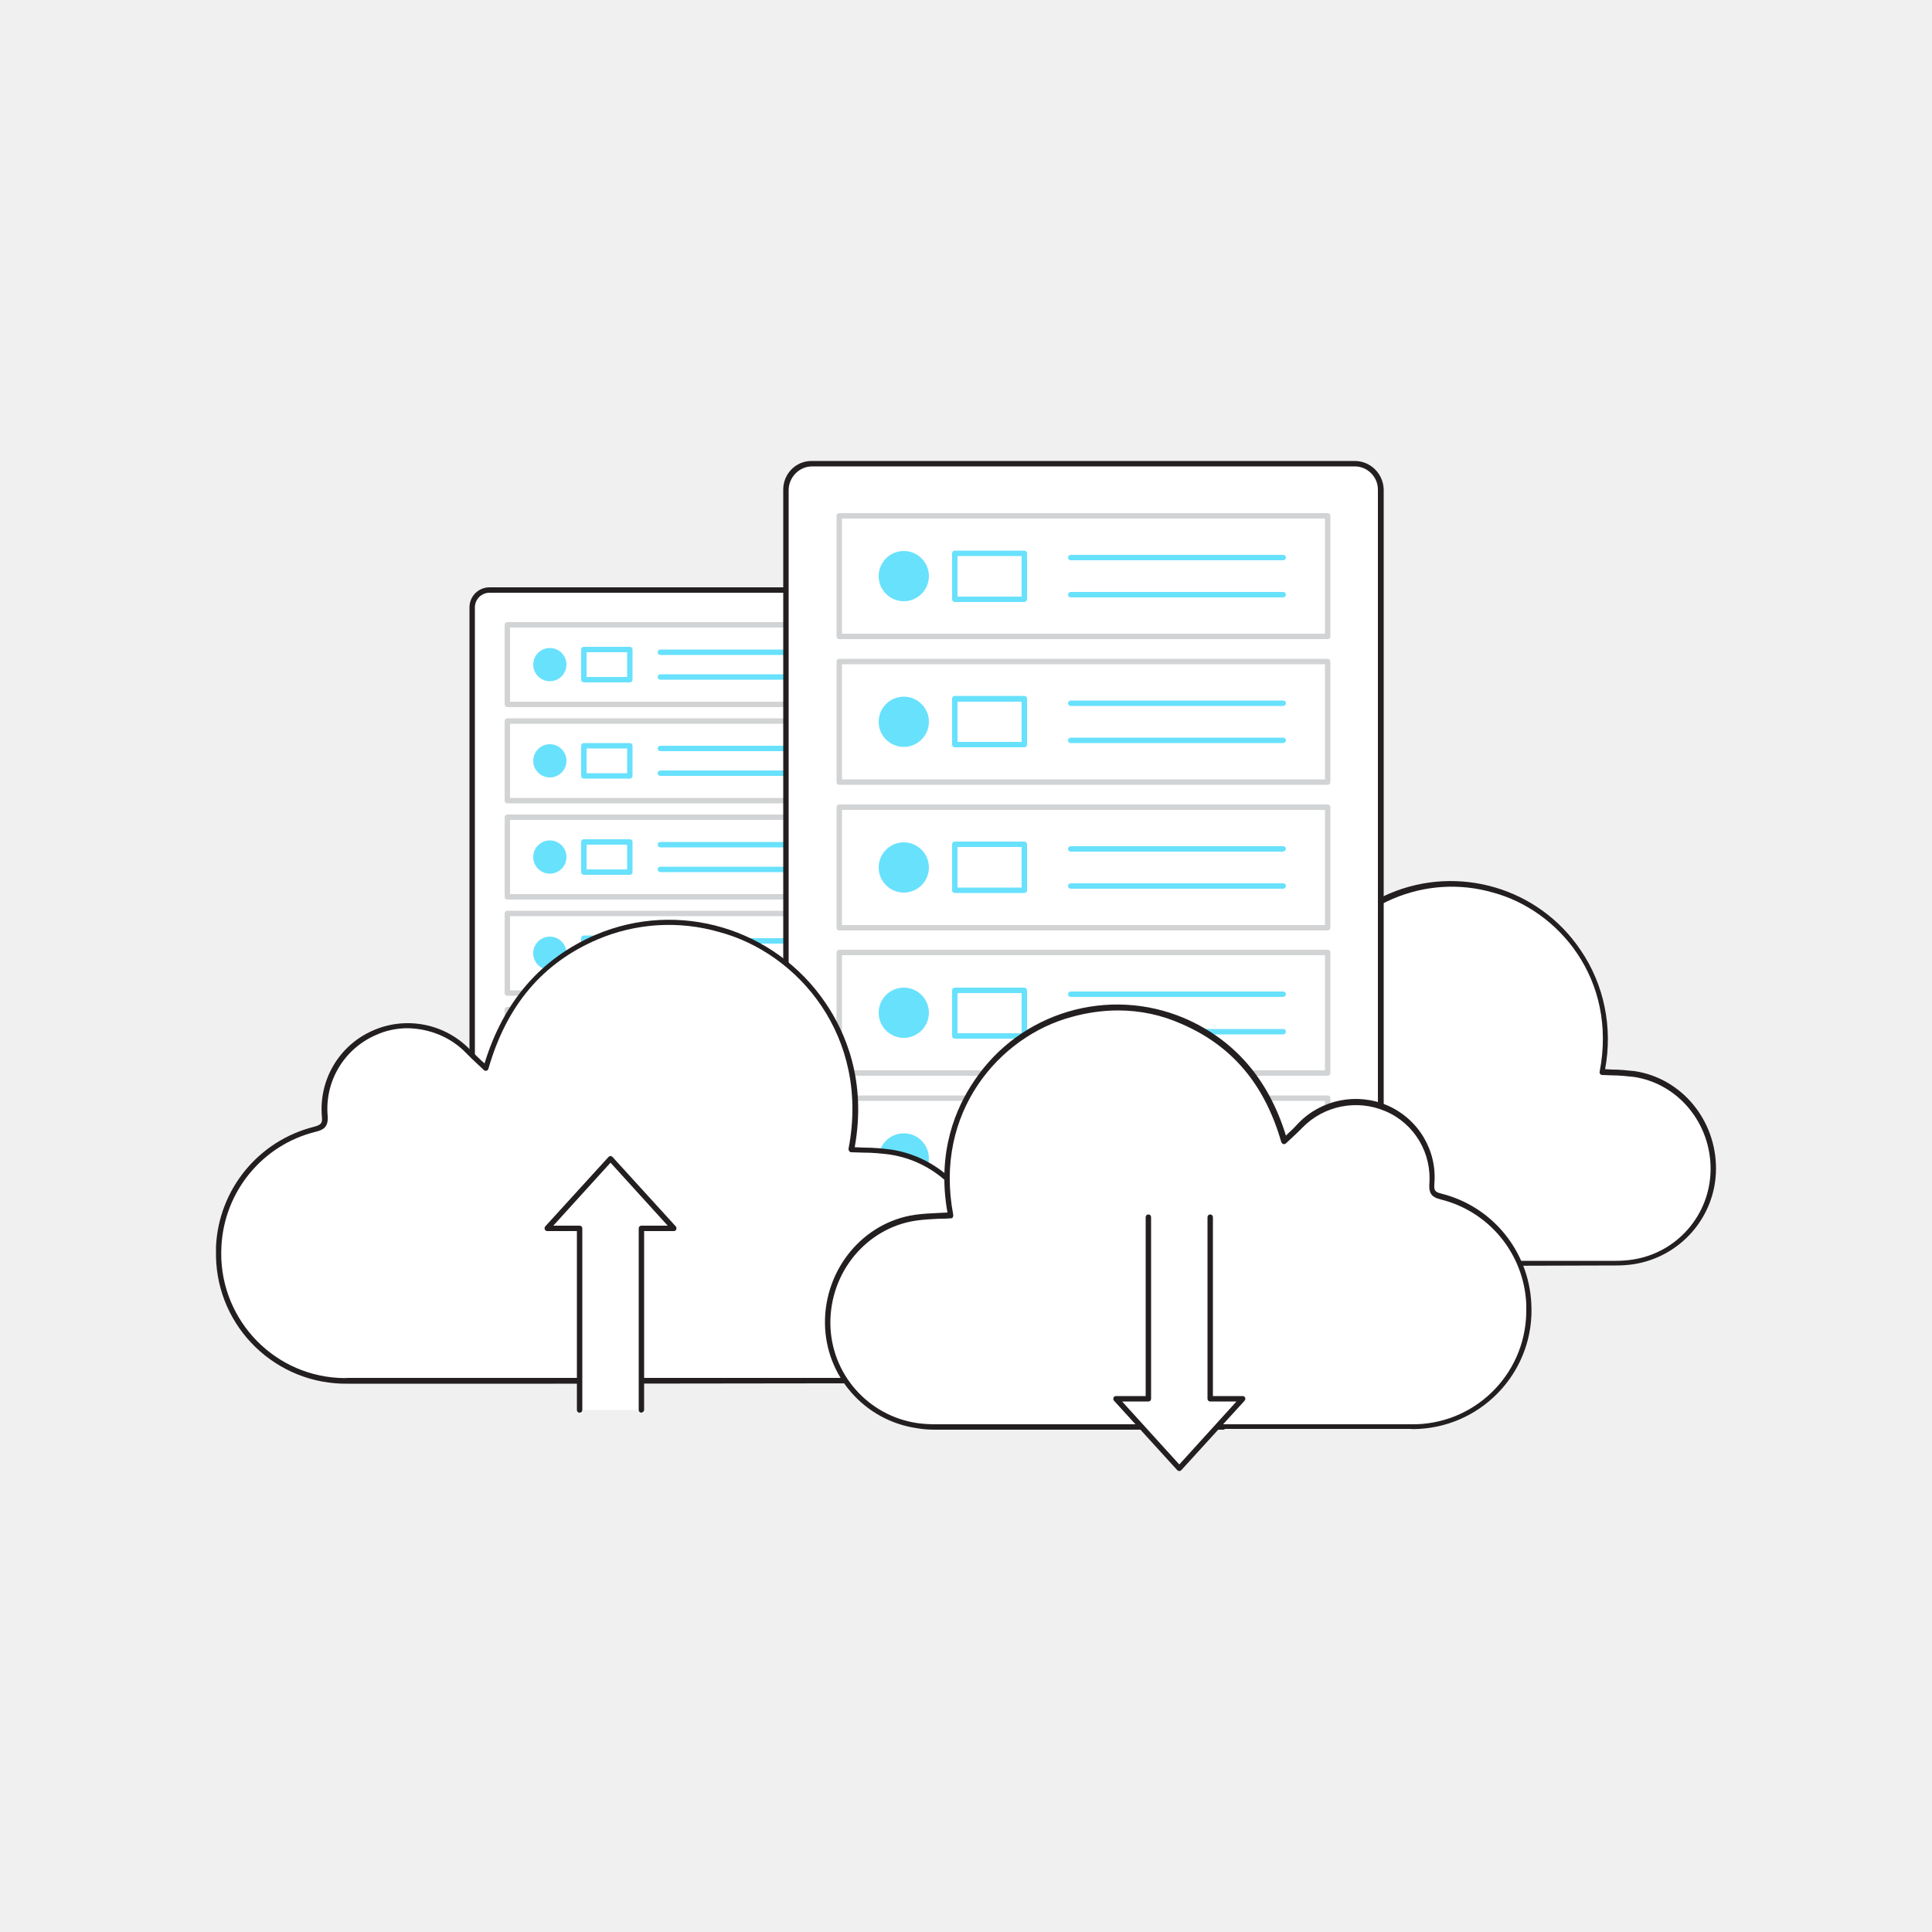
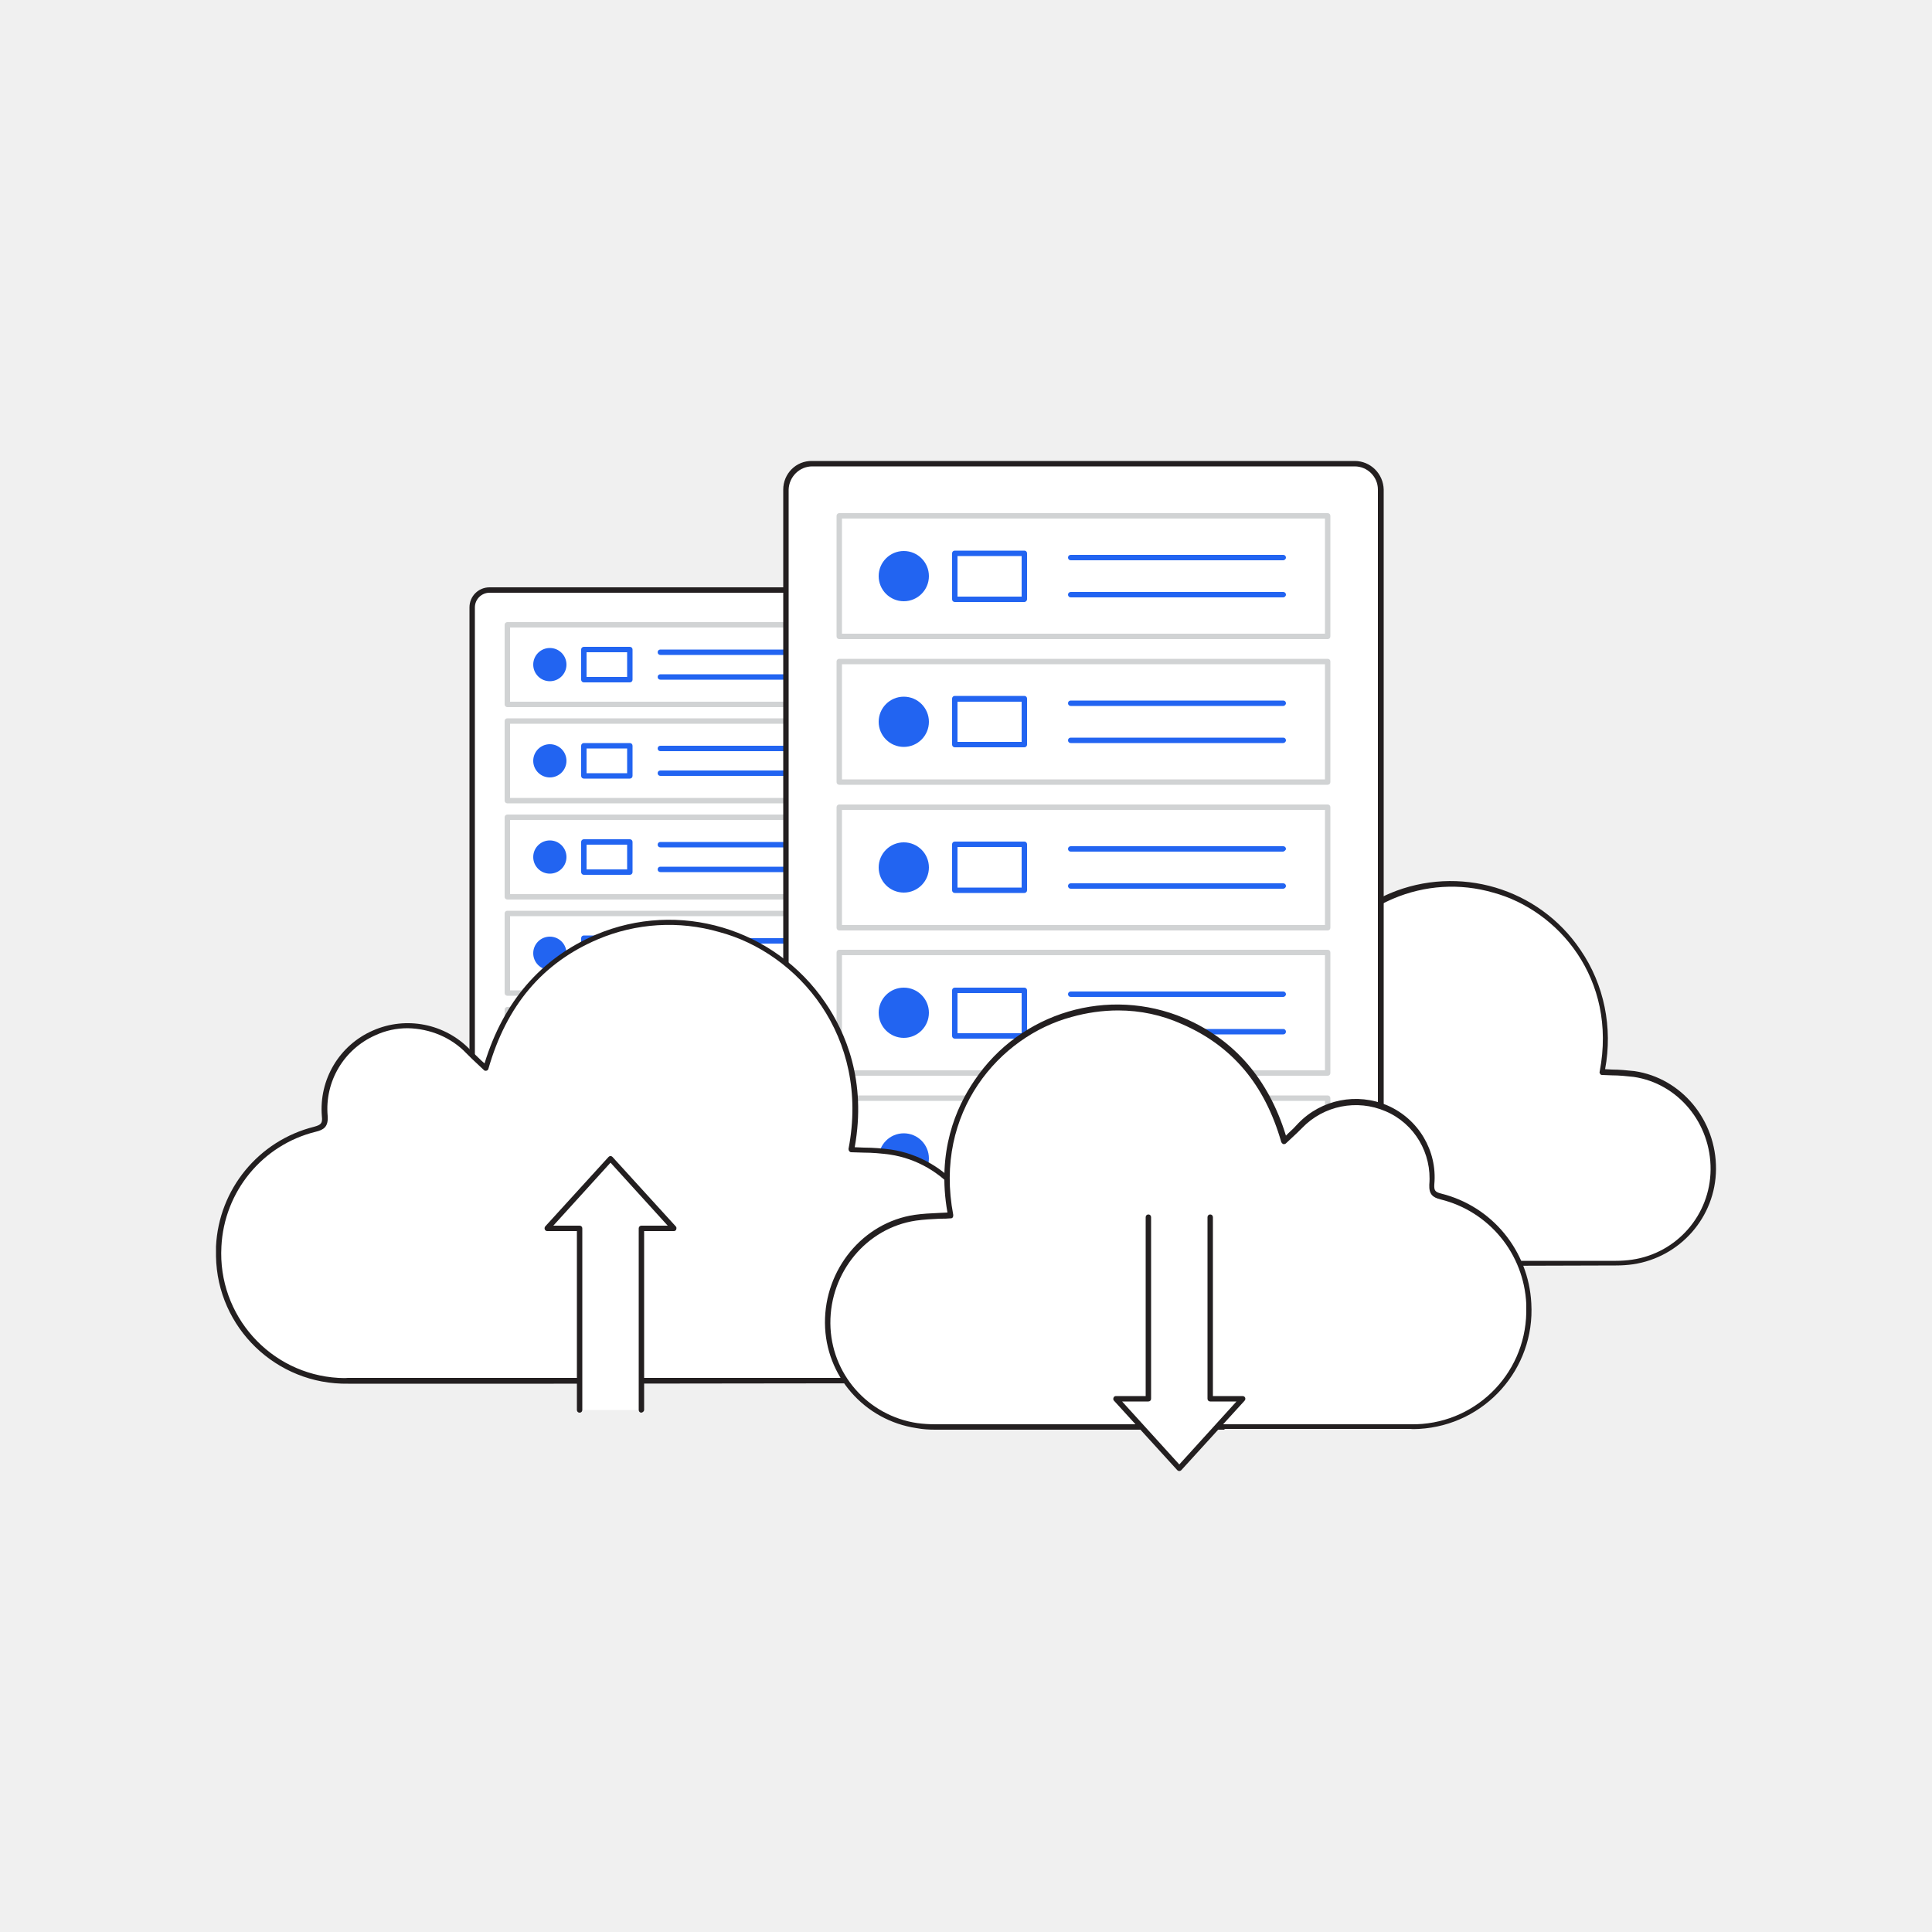
<svg xmlns="http://www.w3.org/2000/svg" version="1.1" id="Layer_1" x="0px" y="0px" viewBox="0 0 500 500" style="width: 188px;" xml:space="preserve" data-imageid="data-center-2-69" imageName="Data Center 2" class="illustrations_image">
  <style type="text/css">
	.st0_data-center-2-69{fill:#FFFFFF;}
	.st1_data-center-2-69{fill:#231F20;}
	.st2_data-center-2-69{fill:#D1D3D4;}
	.st3_data-center-2-69{fill:#68E1FD;}
</style>
  <g id="Server_back_data-center-2-69">
    <path class="st0_data-center-2-69" d="M126.7,152.7h92.8c2.5,0,4.5,2,4.5,4.5v134.9c0,2.5-2,4.5-4.5,4.5h-92.8c-2.5,0-4.5-2-4.5-4.5V157.2   C122.2,154.7,124.2,152.7,126.7,152.7z" />
    <path class="st1_data-center-2-69" d="M219.5,297.3h-92.8c-2.9,0-5.2-2.3-5.2-5.2V157.2c0-2.9,2.3-5.2,5.2-5.2h92.8c2.9,0,5.2,2.3,5.2,5.2v135   C224.6,295,222.3,297.3,219.5,297.3z M126.7,153.4c-2.1,0-3.8,1.7-3.8,3.8l0,0v135c0,2.1,1.7,3.8,3.8,3.8h92.8   c2.1,0,3.8-1.7,3.8-3.8v-135c0-2.1-1.7-3.8-3.8-3.8H126.7z" />
    <rect x="131.3" y="161.7" class="st0_data-center-2-69" width="83.6" height="20.6" />
    <path class="st2_data-center-2-69" d="M214.9,183h-83.6c-0.4,0-0.7-0.3-0.7-0.7v-20.6c0-0.4,0.3-0.7,0.7-0.7h83.6c0.4,0,0.7,0.3,0.7,0.7v20.6   C215.5,182.7,215.2,183,214.9,183z M132,181.6h82.2v-19.2H132V181.6z" />
-     <circle class="st3_data-center-2-69 targetColor" cx="142.3" cy="172" r="4.3" style="fill: rgb(104, 225, 253);" />
-     <path class="st3_data-center-2-69 targetColor" d="M207.2,169.5h-36.3c-0.4,0-0.7-0.3-0.7-0.7c0-0.4,0.3-0.7,0.7-0.7h36.3c0.4,0,0.7,0.3,0.7,0.7   C207.9,169.2,207.6,169.5,207.2,169.5C207.2,169.5,207.2,169.5,207.2,169.5z" style="fill: rgb(104, 225, 253);" />
-     <path class="st3_data-center-2-69 targetColor" d="M207.2,175.9h-36.3c-0.4,0-0.7-0.3-0.7-0.7c0-0.4,0.3-0.7,0.7-0.7h36.3c0.4,0,0.7,0.3,0.7,0.7   C207.9,175.6,207.6,175.9,207.2,175.9z" style="fill: rgb(104, 225, 253);" />
-     <path class="st3_data-center-2-69 targetColor" d="M163,176.6h-11.9c-0.4,0-0.7-0.3-0.7-0.7v-7.8c0-0.4,0.3-0.7,0.7-0.7H163c0.4,0,0.7,0.3,0.7,0.7v7.8   C163.7,176.3,163.4,176.6,163,176.6z M151.8,175.2h10.5v-6.4h-10.5L151.8,175.2z" style="fill: rgb(104, 225, 253);" />
+     <circle class="st3_data-center-2-69 targetColor" cx="142.3" cy="172" r="4.3" style="fill: rgb(34, 100, 241);" />
+     <path class="st3_data-center-2-69 targetColor" d="M207.2,169.5h-36.3c-0.4,0-0.7-0.3-0.7-0.7c0-0.4,0.3-0.7,0.7-0.7h36.3c0.4,0,0.7,0.3,0.7,0.7   C207.9,169.2,207.6,169.5,207.2,169.5C207.2,169.5,207.2,169.5,207.2,169.5z" style="fill: rgb(34, 100, 241);" />
+     <path class="st3_data-center-2-69 targetColor" d="M207.2,175.9h-36.3c-0.4,0-0.7-0.3-0.7-0.7c0-0.4,0.3-0.7,0.7-0.7h36.3c0.4,0,0.7,0.3,0.7,0.7   C207.9,175.6,207.6,175.9,207.2,175.9z" style="fill: rgb(34, 100, 241);" />
+     <path class="st3_data-center-2-69 targetColor" d="M163,176.6h-11.9c-0.4,0-0.7-0.3-0.7-0.7v-7.8c0-0.4,0.3-0.7,0.7-0.7H163c0.4,0,0.7,0.3,0.7,0.7v7.8   C163.7,176.3,163.4,176.6,163,176.6z M151.8,175.2h10.5v-6.4h-10.5L151.8,175.2z" style="fill: rgb(34, 100, 241);" />
    <rect x="131.3" y="186.6" class="st0_data-center-2-69" width="83.6" height="20.6" />
    <path class="st2_data-center-2-69" d="M214.9,207.9h-83.6c-0.4,0-0.7-0.3-0.7-0.7v-20.6c0-0.4,0.3-0.7,0.7-0.7h83.6c0.4,0,0.7,0.3,0.7,0.7v20.6   C215.6,207.6,215.2,207.9,214.9,207.9C214.9,207.9,214.9,207.9,214.9,207.9z M132,206.5h82.2v-19.2H132V206.5z" />
-     <circle class="st3_data-center-2-69 targetColor" cx="142.3" cy="196.9" r="4.3" style="fill: rgb(104, 225, 253);" />
-     <path class="st3_data-center-2-69 targetColor" d="M207.2,194.4h-36.3c-0.4,0-0.7-0.3-0.7-0.7c0-0.4,0.3-0.7,0.7-0.7c0,0,0,0,0,0h36.3c0.4,0,0.7,0.3,0.7,0.7   C207.9,194.1,207.6,194.4,207.2,194.4C207.2,194.4,207.2,194.4,207.2,194.4z" style="fill: rgb(104, 225, 253);" />
-     <path class="st3_data-center-2-69 targetColor" d="M207.2,200.8h-36.3c-0.4,0-0.7-0.3-0.7-0.7c0-0.4,0.3-0.7,0.7-0.7c0,0,0,0,0,0h36.3c0.4,0,0.7,0.3,0.7,0.7   C207.9,200.5,207.6,200.8,207.2,200.8C207.2,200.8,207.2,200.8,207.2,200.8z" style="fill: rgb(104, 225, 253);" />
-     <path class="st3_data-center-2-69 targetColor" d="M163,201.5h-11.9c-0.4,0-0.7-0.3-0.7-0.7V193c0-0.4,0.3-0.7,0.7-0.7H163c0.4,0,0.7,0.3,0.7,0.7v7.8   C163.7,201.2,163.4,201.5,163,201.5z M151.8,200.1h10.5v-6.4h-10.5L151.8,200.1z" style="fill: rgb(104, 225, 253);" />
+     <circle class="st3_data-center-2-69 targetColor" cx="142.3" cy="196.9" r="4.3" style="fill: rgb(34, 100, 241);" />
+     <path class="st3_data-center-2-69 targetColor" d="M207.2,194.4h-36.3c-0.4,0-0.7-0.3-0.7-0.7c0-0.4,0.3-0.7,0.7-0.7c0,0,0,0,0,0h36.3c0.4,0,0.7,0.3,0.7,0.7   C207.9,194.1,207.6,194.4,207.2,194.4C207.2,194.4,207.2,194.4,207.2,194.4z" style="fill: rgb(34, 100, 241);" />
+     <path class="st3_data-center-2-69 targetColor" d="M207.2,200.8h-36.3c-0.4,0-0.7-0.3-0.7-0.7c0-0.4,0.3-0.7,0.7-0.7c0,0,0,0,0,0h36.3c0.4,0,0.7,0.3,0.7,0.7   C207.9,200.5,207.6,200.8,207.2,200.8C207.2,200.8,207.2,200.8,207.2,200.8z" style="fill: rgb(34, 100, 241);" />
+     <path class="st3_data-center-2-69 targetColor" d="M163,201.5h-11.9c-0.4,0-0.7-0.3-0.7-0.7V193c0-0.4,0.3-0.7,0.7-0.7H163c0.4,0,0.7,0.3,0.7,0.7v7.8   C163.7,201.2,163.4,201.5,163,201.5z M151.8,200.1h10.5v-6.4h-10.5L151.8,200.1z" style="fill: rgb(34, 100, 241);" />
    <rect x="131.3" y="211.5" class="st0_data-center-2-69" width="83.6" height="20.6" />
    <path class="st2_data-center-2-69" d="M214.9,232.8h-83.6c-0.4,0-0.7-0.3-0.7-0.7v-20.6c0-0.4,0.3-0.7,0.7-0.7h83.6c0.4,0,0.7,0.3,0.7,0.7v20.6   C215.6,232.5,215.2,232.8,214.9,232.8C214.9,232.8,214.9,232.8,214.9,232.8z M132,231.4h82.2v-19.2H132V231.4z" />
-     <circle class="st3_data-center-2-69 targetColor" cx="142.3" cy="221.8" r="4.3" style="fill: rgb(104, 225, 253);" />
-     <path class="st3_data-center-2-69 targetColor" d="M207.2,219.3h-36.3c-0.4,0-0.7-0.3-0.7-0.7c0-0.4,0.3-0.7,0.7-0.7h36.3c0.4,0,0.7,0.3,0.7,0.7   C207.9,219,207.6,219.3,207.2,219.3C207.2,219.3,207.2,219.3,207.2,219.3z" style="fill: rgb(104, 225, 253);" />
-     <path class="st3_data-center-2-69 targetColor" d="M207.2,225.7h-36.3c-0.4,0-0.7-0.3-0.7-0.7c0-0.4,0.3-0.7,0.7-0.7h36.3c0.4,0,0.7,0.3,0.7,0.7   C207.9,225.4,207.6,225.7,207.2,225.7C207.2,225.7,207.2,225.7,207.2,225.7z" style="fill: rgb(104, 225, 253);" />
-     <path class="st3_data-center-2-69 targetColor" d="M163,226.4h-11.9c-0.4,0-0.7-0.3-0.7-0.7v-7.8c0-0.4,0.3-0.7,0.7-0.7H163c0.4,0,0.7,0.3,0.7,0.7v7.8   C163.7,226.1,163.4,226.4,163,226.4z M151.8,225h10.5v-6.4h-10.5V225z" style="fill: rgb(104, 225, 253);" />
+     <circle class="st3_data-center-2-69 targetColor" cx="142.3" cy="221.8" r="4.3" style="fill: rgb(34, 100, 241);" />
+     <path class="st3_data-center-2-69 targetColor" d="M207.2,219.3h-36.3c-0.4,0-0.7-0.3-0.7-0.7c0-0.4,0.3-0.7,0.7-0.7h36.3c0.4,0,0.7,0.3,0.7,0.7   C207.9,219,207.6,219.3,207.2,219.3C207.2,219.3,207.2,219.3,207.2,219.3z" style="fill: rgb(34, 100, 241);" />
+     <path class="st3_data-center-2-69 targetColor" d="M207.2,225.7h-36.3c-0.4,0-0.7-0.3-0.7-0.7c0-0.4,0.3-0.7,0.7-0.7h36.3c0.4,0,0.7,0.3,0.7,0.7   C207.9,225.4,207.6,225.7,207.2,225.7C207.2,225.7,207.2,225.7,207.2,225.7z" style="fill: rgb(34, 100, 241);" />
+     <path class="st3_data-center-2-69 targetColor" d="M163,226.4h-11.9c-0.4,0-0.7-0.3-0.7-0.7v-7.8c0-0.4,0.3-0.7,0.7-0.7H163c0.4,0,0.7,0.3,0.7,0.7v7.8   C163.7,226.1,163.4,226.4,163,226.4z M151.8,225h10.5v-6.4h-10.5V225z" style="fill: rgb(34, 100, 241);" />
    <rect x="131.3" y="236.4" class="st0_data-center-2-69" width="83.6" height="20.6" />
    <path class="st2_data-center-2-69" d="M214.9,257.7h-83.6c-0.4,0-0.7-0.3-0.7-0.7l0,0v-20.6c0-0.4,0.3-0.7,0.7-0.7h83.6c0.4,0,0.7,0.3,0.7,0.7V257   C215.6,257.4,215.3,257.7,214.9,257.7C214.9,257.7,214.9,257.7,214.9,257.7z M132,256.3h82.2v-19.2H132V256.3z" />
-     <circle class="st3_data-center-2-69 targetColor" cx="142.3" cy="246.7" r="4.3" style="fill: rgb(104, 225, 253);" />
-     <path class="st3_data-center-2-69 targetColor" d="M207.2,244.2h-36.3c-0.4,0-0.7-0.3-0.7-0.7c0-0.4,0.3-0.7,0.7-0.7h36.3c0.4,0,0.7,0.3,0.7,0.7   C207.9,243.9,207.6,244.2,207.2,244.2z" style="fill: rgb(104, 225, 253);" />
-     <path class="st3_data-center-2-69 targetColor" d="M207.2,250.6h-36.3c-0.4,0-0.7-0.3-0.7-0.7c0-0.4,0.3-0.7,0.7-0.7h36.3c0.4,0,0.7,0.3,0.7,0.7   C207.9,250.3,207.6,250.6,207.2,250.6C207.2,250.6,207.2,250.6,207.2,250.6z" style="fill: rgb(104, 225, 253);" />
-     <path class="st3_data-center-2-69 targetColor" d="M163,251.3h-11.9c-0.4,0-0.7-0.3-0.7-0.7v-7.8c0-0.4,0.3-0.7,0.7-0.7H163c0.4,0,0.7,0.3,0.7,0.7v7.8   C163.7,251,163.4,251.3,163,251.3z M151.8,249.9h10.5v-6.4h-10.5L151.8,249.9z" style="fill: rgb(104, 225, 253);" />
+     <circle class="st3_data-center-2-69 targetColor" cx="142.3" cy="246.7" r="4.3" style="fill: rgb(34, 100, 241);" />
+     <path class="st3_data-center-2-69 targetColor" d="M207.2,244.2h-36.3c-0.4,0-0.7-0.3-0.7-0.7c0-0.4,0.3-0.7,0.7-0.7h36.3c0.4,0,0.7,0.3,0.7,0.7   C207.9,243.9,207.6,244.2,207.2,244.2z" style="fill: rgb(34, 100, 241);" />
+     <path class="st3_data-center-2-69 targetColor" d="M207.2,250.6h-36.3c-0.4,0-0.7-0.3-0.7-0.7c0-0.4,0.3-0.7,0.7-0.7h36.3c0.4,0,0.7,0.3,0.7,0.7   C207.9,250.3,207.6,250.6,207.2,250.6C207.2,250.6,207.2,250.6,207.2,250.6z" style="fill: rgb(34, 100, 241);" />
+     <path class="st3_data-center-2-69 targetColor" d="M163,251.3h-11.9c-0.4,0-0.7-0.3-0.7-0.7v-7.8c0-0.4,0.3-0.7,0.7-0.7H163c0.4,0,0.7,0.3,0.7,0.7v7.8   C163.7,251,163.4,251.3,163,251.3z M151.8,249.9h10.5v-6.4h-10.5L151.8,249.9z" style="fill: rgb(34, 100, 241);" />
    <rect x="131.3" y="261.3" class="st0_data-center-2-69" width="83.6" height="20.6" />
    <path class="st2_data-center-2-69" d="M214.9,282.6h-83.6c-0.4,0-0.7-0.3-0.7-0.7v-20.6c0-0.4,0.3-0.7,0.7-0.7h83.6c0.4,0,0.7,0.3,0.7,0.7l0,0v20.6   C215.6,282.3,215.2,282.6,214.9,282.6C214.9,282.6,214.9,282.6,214.9,282.6z M132,281.2h82.2V262H132V281.2z" />
-     <circle class="st3_data-center-2-69 targetColor" cx="142.3" cy="271.6" r="4.3" style="fill: rgb(104, 225, 253);" />
-     <path class="st3_data-center-2-69 targetColor" d="M207.2,269.1h-36.3c-0.4,0-0.7-0.3-0.7-0.7c0-0.4,0.3-0.7,0.7-0.7c0,0,0,0,0,0h36.3c0.4,0,0.7,0.3,0.7,0.7   C207.9,268.8,207.6,269.1,207.2,269.1C207.2,269.1,207.2,269.1,207.2,269.1z" style="fill: rgb(104, 225, 253);" />
-     <path class="st3_data-center-2-69 targetColor" d="M207.2,275.5h-36.3c-0.4,0-0.7-0.3-0.7-0.7c0-0.4,0.3-0.7,0.7-0.7c0,0,0,0,0,0h36.3c0.4,0,0.7,0.3,0.7,0.7   C207.9,275.2,207.6,275.5,207.2,275.5C207.2,275.5,207.2,275.5,207.2,275.5z" style="fill: rgb(104, 225, 253);" />
-     <path class="st3_data-center-2-69 targetColor" d="M163,276.2h-11.9c-0.4,0-0.7-0.3-0.7-0.7l0,0v-7.8c0-0.4,0.3-0.7,0.7-0.7c0,0,0,0,0,0H163   c0.4,0,0.7,0.3,0.7,0.7l0,0v7.8C163.7,275.9,163.4,276.2,163,276.2C163,276.2,163,276.2,163,276.2z M151.8,274.9h10.5v-6.4h-10.5   L151.8,274.9z" style="fill: rgb(104, 225, 253);" />
+     <circle class="st3_data-center-2-69 targetColor" cx="142.3" cy="271.6" r="4.3" style="fill: rgb(34, 100, 241);" />
+     <path class="st3_data-center-2-69 targetColor" d="M207.2,269.1h-36.3c-0.4,0-0.7-0.3-0.7-0.7c0-0.4,0.3-0.7,0.7-0.7c0,0,0,0,0,0h36.3c0.4,0,0.7,0.3,0.7,0.7   C207.9,268.8,207.6,269.1,207.2,269.1C207.2,269.1,207.2,269.1,207.2,269.1z" style="fill: rgb(34, 100, 241);" />
+     <path class="st3_data-center-2-69 targetColor" d="M207.2,275.5h-36.3c-0.4,0-0.7-0.3-0.7-0.7c0-0.4,0.3-0.7,0.7-0.7c0,0,0,0,0,0h36.3c0.4,0,0.7,0.3,0.7,0.7   C207.9,275.2,207.6,275.5,207.2,275.5C207.2,275.5,207.2,275.5,207.2,275.5z" style="fill: rgb(34, 100, 241);" />
+     <path class="st3_data-center-2-69 targetColor" d="M163,276.2h-11.9c-0.4,0-0.7-0.3-0.7-0.7l0,0v-7.8c0-0.4,0.3-0.7,0.7-0.7c0,0,0,0,0,0H163   c0.4,0,0.7,0.3,0.7,0.7l0,0v7.8C163.7,275.9,163.4,276.2,163,276.2C163,276.2,163,276.2,163,276.2z M151.8,274.9h10.5v-6.4h-10.5   L151.8,274.9z" style="fill: rgb(34, 100, 241);" />
  </g>
  <g id="Cloud_data-center-2-69">
    <path class="st0_data-center-2-69" d="M336.3,260.1c-1.4-1.4-2.6-2.5-3.8-3.6c-5.3-5.4-13.3-7-20.2-4c-7,3-11.3,10.2-10.6,17.8   c0.1,1.8-0.5,2.4-2.1,2.8c-14.6,3.8-23.4,18.8-19.6,33.4c3.2,12.1,14.2,20.6,26.7,20.5c37.2,0,74.3,0,111.5,0   c1.4,0,2.8-0.1,4.3-0.3c11.9-1.8,20.8-12,20.9-24c0.1-12.3-8.6-22.9-20.5-24.7c-2.7-0.4-5.5-0.4-8.3-0.6   c4.7-24.7-11.6-42.7-28.1-47.1c-8.7-2.5-18-1.9-26.4,1.6C347.6,237.3,340,247.1,336.3,260.1z" />
    <path class="st1_data-center-2-69" d="M350,327.7h-43.3c-15.4,0.3-28.2-12-28.4-27.5c0-0.7,0-1.4,0-2.1c0.6-12.3,9.2-22.8,21.1-25.8   c1.4-0.4,1.7-0.7,1.6-2.1c-0.7-7.9,3.7-15.4,11-18.5c7.2-3.1,15.6-1.5,21,4.2c0.8,0.8,1.5,1.5,2.4,2.3l0.5,0.5   c4.1-13.2,12.1-22.4,23.8-27.5c17.8-7.5,38.5-1.4,49.3,14.6c6.2,9,8.4,20.2,6.4,30.9c0.6,0,1.2,0.1,1.8,0.1c1.9,0,3.9,0.2,5.8,0.4   c12.2,1.8,21.2,12.7,21.1,25.4c-0.1,12.4-9.3,22.8-21.5,24.6c-1.4,0.2-2.9,0.3-4.4,0.3L350,327.7z M319.4,251.6   c-2.4,0-4.7,0.5-6.8,1.5c-6.7,2.9-10.8,9.8-10.2,17.2c0.2,2.4-0.9,3.1-2.6,3.5c-11.4,2.8-19.5,12.8-20.1,24.5   c-0.8,14.6,10.4,27.2,25,28c0.7,0,1.3,0.1,2,0c37.2,0,74.3,0,111.5,0c1.4,0,2.8-0.1,4.2-0.3c11.6-1.7,20.2-11.6,20.3-23.3   c0.1-12-8.4-22.3-19.9-24c-1.9-0.2-3.7-0.4-5.6-0.4l-2.6-0.1c-0.2,0-0.4-0.1-0.5-0.3c-0.1-0.2-0.2-0.4-0.1-0.6   c4.6-24-10.8-41.8-27.6-46.3c-8.6-2.5-17.7-1.9-25.9,1.6c-11.8,5.1-19.5,14.1-23.4,27.7c-0.1,0.4-0.5,0.6-0.9,0.5   c-0.1,0-0.2-0.1-0.3-0.2l-1.3-1.3c-0.9-0.8-1.6-1.6-2.4-2.3C328.7,253.6,324.2,251.6,319.4,251.6L319.4,251.6z" />
  </g>
  <g id="Server_front_data-center-2-69">
    <path class="st0_data-center-2-69" d="M210.2,120h140.4c3.7,0,6.8,3,6.8,6.8v204.1c0,3.7-3,6.8-6.8,6.8H210.2c-3.7,0-6.8-3-6.8-6.8V126.7   C203.4,123,206.5,120,210.2,120z" />
    <path class="st1_data-center-2-69" d="M350.6,338.3H210.2c-4.1,0-7.5-3.3-7.5-7.5V126.7c0-4.1,3.3-7.5,7.5-7.4h140.4c4.1,0,7.4,3.3,7.5,7.4v204.1   C358.1,335,354.7,338.3,350.6,338.3z M210.2,120.7c-3.3,0-6,2.7-6.1,6v204.2c0,3.3,2.7,6,6.1,6h140.4c3.3,0,6-2.7,6-6V126.7   c0-3.3-2.7-6-6-6L210.2,120.7z" />
    <rect x="217.2" y="133.5" class="st0_data-center-2-69" width="126.4" height="31.2" />
    <path class="st2_data-center-2-69" d="M343.6,165.4H217.2c-0.4,0-0.7-0.3-0.7-0.7v-31.2c0-0.4,0.3-0.7,0.7-0.7h126.4c0.4,0,0.7,0.3,0.7,0.7   c0,0,0,0,0,0v31.2C344.3,165.1,344,165.4,343.6,165.4L343.6,165.4z M217.9,164h125v-29.8h-125V164z" />
-     <circle class="st3_data-center-2-69 targetColor" cx="233.9" cy="149.1" r="6.5" style="fill: rgb(104, 225, 253);" />
-     <path class="st3_data-center-2-69 targetColor" d="M332.1,145h-55c-0.4,0-0.7-0.3-0.7-0.7s0.3-0.7,0.7-0.7c0,0,0,0,0,0h55c0.4,0,0.7,0.3,0.7,0.7   C332.8,144.7,332.4,145,332.1,145z" style="fill: rgb(104, 225, 253);" />
-     <path class="st3_data-center-2-69 targetColor" d="M332.1,154.6h-55c-0.4,0-0.7-0.3-0.7-0.7c0-0.4,0.3-0.7,0.7-0.7h55c0.4,0,0.7,0.3,0.7,0.7   C332.8,154.3,332.4,154.6,332.1,154.6z" style="fill: rgb(104, 225, 253);" />
-     <path class="st3_data-center-2-69 targetColor" d="M265.1,155.8h-18c-0.4,0-0.7-0.3-0.7-0.7v-11.9c0-0.4,0.3-0.7,0.7-0.7h18c0.4,0,0.7,0.3,0.7,0.7c0,0,0,0,0,0   v11.9C265.8,155.4,265.5,155.8,265.1,155.8L265.1,155.8z M247.8,154.4h16.6v-10.5h-16.6L247.8,154.4z" style="fill: rgb(104, 225, 253);" />
+     <circle class="st3_data-center-2-69 targetColor" cx="233.9" cy="149.1" r="6.5" style="fill: rgb(34, 100, 241);" />
+     <path class="st3_data-center-2-69 targetColor" d="M332.1,145h-55c-0.4,0-0.7-0.3-0.7-0.7s0.3-0.7,0.7-0.7c0,0,0,0,0,0h55c0.4,0,0.7,0.3,0.7,0.7   C332.8,144.7,332.4,145,332.1,145z" style="fill: rgb(34, 100, 241);" />
+     <path class="st3_data-center-2-69 targetColor" d="M332.1,154.6h-55c-0.4,0-0.7-0.3-0.7-0.7c0-0.4,0.3-0.7,0.7-0.7h55c0.4,0,0.7,0.3,0.7,0.7   C332.8,154.3,332.4,154.6,332.1,154.6z" style="fill: rgb(34, 100, 241);" />
+     <path class="st3_data-center-2-69 targetColor" d="M265.1,155.8h-18c-0.4,0-0.7-0.3-0.7-0.7v-11.9c0-0.4,0.3-0.7,0.7-0.7h18c0.4,0,0.7,0.3,0.7,0.7c0,0,0,0,0,0   v11.9C265.8,155.4,265.5,155.8,265.1,155.8L265.1,155.8z M247.8,154.4h16.6v-10.5h-16.6L247.8,154.4z" style="fill: rgb(34, 100, 241);" />
    <rect x="217.2" y="171.2" class="st0_data-center-2-69" width="126.4" height="31.2" />
    <path class="st2_data-center-2-69" d="M343.6,203.1H217.2c-0.4,0-0.7-0.3-0.7-0.7v-31.2c0-0.4,0.3-0.7,0.7-0.7h126.4c0.4,0,0.7,0.3,0.7,0.7   c0,0,0,0,0,0v31.2C344.3,202.8,344,203.1,343.6,203.1L343.6,203.1z M217.9,201.7h125v-29.8h-125L217.9,201.7z" />
-     <circle class="st3_data-center-2-69 targetColor" cx="233.9" cy="186.8" r="6.5" style="fill: rgb(104, 225, 253);" />
-     <path class="st3_data-center-2-69 targetColor" d="M332.1,182.7h-55c-0.4,0-0.7-0.3-0.7-0.7c0-0.4,0.3-0.7,0.7-0.7h55c0.4,0,0.7,0.3,0.7,0.7   C332.8,182.4,332.4,182.7,332.1,182.7z" style="fill: rgb(104, 225, 253);" />
-     <path class="st3_data-center-2-69 targetColor" d="M332.1,192.3h-55c-0.4,0-0.7-0.3-0.7-0.7c0-0.4,0.3-0.7,0.7-0.7h55c0.4,0,0.7,0.3,0.7,0.7   C332.8,192,332.4,192.3,332.1,192.3z" style="fill: rgb(104, 225, 253);" />
-     <path class="st3_data-center-2-69 targetColor" d="M265.1,193.4h-18c-0.4,0-0.7-0.3-0.7-0.7v-11.9c0-0.4,0.3-0.7,0.7-0.7h18c0.4,0,0.7,0.3,0.7,0.7c0,0,0,0,0,0   v11.9C265.8,193.1,265.5,193.4,265.1,193.4L265.1,193.4z M247.8,192h16.6v-10.4h-16.6V192z" style="fill: rgb(104, 225, 253);" />
+     <circle class="st3_data-center-2-69 targetColor" cx="233.9" cy="186.8" r="6.5" style="fill: rgb(34, 100, 241);" />
+     <path class="st3_data-center-2-69 targetColor" d="M332.1,182.7h-55c-0.4,0-0.7-0.3-0.7-0.7c0-0.4,0.3-0.7,0.7-0.7h55c0.4,0,0.7,0.3,0.7,0.7   C332.8,182.4,332.4,182.7,332.1,182.7z" style="fill: rgb(34, 100, 241);" />
+     <path class="st3_data-center-2-69 targetColor" d="M332.1,192.3h-55c-0.4,0-0.7-0.3-0.7-0.7c0-0.4,0.3-0.7,0.7-0.7h55c0.4,0,0.7,0.3,0.7,0.7   C332.8,192,332.4,192.3,332.1,192.3z" style="fill: rgb(34, 100, 241);" />
+     <path class="st3_data-center-2-69 targetColor" d="M265.1,193.4h-18c-0.4,0-0.7-0.3-0.7-0.7v-11.9c0-0.4,0.3-0.7,0.7-0.7h18c0.4,0,0.7,0.3,0.7,0.7c0,0,0,0,0,0   v11.9C265.8,193.1,265.5,193.4,265.1,193.4L265.1,193.4z M247.8,192h16.6v-10.4h-16.6V192z" style="fill: rgb(34, 100, 241);" />
    <rect x="217.2" y="208.9" class="st0_data-center-2-69" width="126.4" height="31.2" />
    <path class="st2_data-center-2-69" d="M343.6,240.8H217.2c-0.4,0-0.7-0.3-0.7-0.7v-31.2c0-0.4,0.3-0.7,0.7-0.7h126.4c0.4,0,0.7,0.3,0.7,0.7   c0,0,0,0,0,0v31.2C344.3,240.5,344,240.8,343.6,240.8L343.6,240.8z M217.9,239.4h125v-29.8h-125L217.9,239.4z" />
-     <circle class="st3_data-center-2-69 targetColor" cx="233.9" cy="224.5" r="6.5" style="fill: rgb(104, 225, 253);" />
-     <path class="st3_data-center-2-69 targetColor" d="M332.1,220.4h-55c-0.4,0-0.7-0.3-0.7-0.7c0-0.4,0.3-0.7,0.7-0.7h55c0.4,0,0.7,0.3,0.7,0.7   C332.8,220,332.4,220.3,332.1,220.4z" style="fill: rgb(104, 225, 253);" />
-     <path class="st3_data-center-2-69 targetColor" d="M332.1,230h-55c-0.4,0-0.7-0.3-0.7-0.7c0-0.4,0.3-0.7,0.7-0.7h55c0.4,0,0.7,0.3,0.7,0.7   C332.8,229.7,332.4,230,332.1,230z" style="fill: rgb(104, 225, 253);" />
-     <path class="st3_data-center-2-69 targetColor" d="M265.1,231.1h-18c-0.4,0-0.7-0.3-0.7-0.7v-11.9c0-0.4,0.3-0.7,0.7-0.7h18c0.4,0,0.7,0.3,0.7,0.7c0,0,0,0,0,0   v11.9C265.8,230.8,265.5,231.1,265.1,231.1L265.1,231.1z M247.8,229.7h16.6v-10.5h-16.6L247.8,229.7z" style="fill: rgb(104, 225, 253);" />
+     <circle class="st3_data-center-2-69 targetColor" cx="233.9" cy="224.5" r="6.5" style="fill: rgb(34, 100, 241);" />
+     <path class="st3_data-center-2-69 targetColor" d="M332.1,220.4h-55c-0.4,0-0.7-0.3-0.7-0.7c0-0.4,0.3-0.7,0.7-0.7h55c0.4,0,0.7,0.3,0.7,0.7   C332.8,220,332.4,220.3,332.1,220.4z" style="fill: rgb(34, 100, 241);" />
+     <path class="st3_data-center-2-69 targetColor" d="M332.1,230h-55c-0.4,0-0.7-0.3-0.7-0.7c0-0.4,0.3-0.7,0.7-0.7h55c0.4,0,0.7,0.3,0.7,0.7   C332.8,229.7,332.4,230,332.1,230z" style="fill: rgb(34, 100, 241);" />
+     <path class="st3_data-center-2-69 targetColor" d="M265.1,231.1h-18c-0.4,0-0.7-0.3-0.7-0.7v-11.9c0-0.4,0.3-0.7,0.7-0.7h18c0.4,0,0.7,0.3,0.7,0.7c0,0,0,0,0,0   v11.9C265.8,230.8,265.5,231.1,265.1,231.1L265.1,231.1z M247.8,229.7h16.6v-10.5h-16.6L247.8,229.7z" style="fill: rgb(34, 100, 241);" />
    <rect x="217.2" y="246.5" class="st0_data-center-2-69" width="126.4" height="31.2" />
    <path class="st2_data-center-2-69" d="M343.6,278.4H217.2c-0.4,0-0.7-0.3-0.7-0.7l0,0v-31.2c0-0.4,0.3-0.7,0.7-0.7h126.4c0.4,0,0.7,0.3,0.7,0.7   c0,0,0,0,0,0v31.2C344.3,278.1,344,278.4,343.6,278.4L343.6,278.4z M217.9,277h125v-29.8h-125V277z" />
-     <circle class="st3_data-center-2-69 targetColor" cx="233.9" cy="262.1" r="6.5" style="fill: rgb(104, 225, 253);" />
-     <path class="st3_data-center-2-69 targetColor" d="M332.1,258h-55c-0.4,0-0.7-0.3-0.7-0.7s0.3-0.7,0.7-0.7c0,0,0,0,0,0h55c0.4,0,0.7,0.3,0.7,0.7   C332.8,257.7,332.4,258,332.1,258z" style="fill: rgb(104, 225, 253);" />
-     <path class="st3_data-center-2-69 targetColor" d="M332.1,267.7h-55c-0.4,0-0.7-0.3-0.7-0.7s0.3-0.7,0.7-0.7c0,0,0,0,0,0h55c0.4,0,0.7,0.3,0.7,0.7   S332.5,267.7,332.1,267.7C332.1,267.7,332.1,267.7,332.1,267.7z" style="fill: rgb(104, 225, 253);" />
-     <path class="st3_data-center-2-69 targetColor" d="M265.1,268.8h-18c-0.4,0-0.7-0.3-0.7-0.7l0,0v-11.8c0-0.4,0.3-0.7,0.7-0.7h18c0.4,0,0.7,0.3,0.7,0.7l0,0v11.9   C265.8,268.5,265.5,268.8,265.1,268.8z M247.8,267.4h16.6v-10.4h-16.6L247.8,267.4z" style="fill: rgb(104, 225, 253);" />
+     <circle class="st3_data-center-2-69 targetColor" cx="233.9" cy="262.1" r="6.5" style="fill: rgb(34, 100, 241);" />
+     <path class="st3_data-center-2-69 targetColor" d="M332.1,258h-55c-0.4,0-0.7-0.3-0.7-0.7s0.3-0.7,0.7-0.7c0,0,0,0,0,0h55c0.4,0,0.7,0.3,0.7,0.7   C332.8,257.7,332.4,258,332.1,258z" style="fill: rgb(34, 100, 241);" />
+     <path class="st3_data-center-2-69 targetColor" d="M332.1,267.7h-55c-0.4,0-0.7-0.3-0.7-0.7s0.3-0.7,0.7-0.7c0,0,0,0,0,0h55c0.4,0,0.7,0.3,0.7,0.7   S332.5,267.7,332.1,267.7C332.1,267.7,332.1,267.7,332.1,267.7z" style="fill: rgb(34, 100, 241);" />
+     <path class="st3_data-center-2-69 targetColor" d="M265.1,268.8h-18c-0.4,0-0.7-0.3-0.7-0.7l0,0v-11.8c0-0.4,0.3-0.7,0.7-0.7h18c0.4,0,0.7,0.3,0.7,0.7l0,0v11.9   C265.8,268.5,265.5,268.8,265.1,268.8z M247.8,267.4h16.6v-10.4h-16.6L247.8,267.4z" style="fill: rgb(34, 100, 241);" />
    <rect x="217.2" y="284.2" class="st0_data-center-2-69" width="126.4" height="31.2" />
    <path class="st2_data-center-2-69" d="M343.6,316.1H217.2c-0.4,0-0.7-0.3-0.7-0.7l0,0v-31.2c0-0.4,0.3-0.7,0.7-0.7c0,0,0,0,0,0h126.4   c0.4,0,0.7,0.3,0.7,0.7v0v31.2C344.3,315.8,344,316.1,343.6,316.1z M217.9,314.7h125v-29.8h-125L217.9,314.7z" />
-     <circle class="st3_data-center-2-69 targetColor" cx="233.9" cy="299.8" r="6.5" style="fill: rgb(104, 225, 253);" />
-     <path class="st3_data-center-2-69 targetColor" d="M332.1,295.7h-55c-0.4,0-0.7-0.3-0.7-0.7s0.3-0.7,0.7-0.7c0,0,0,0,0,0h55c0.4,0,0.7,0.3,0.7,0.7   C332.8,295.4,332.4,295.7,332.1,295.7z" style="fill: rgb(104, 225, 253);" />
-     <path class="st3_data-center-2-69 targetColor" d="M332.1,305.4h-55c-0.4,0-0.7-0.3-0.7-0.7s0.3-0.7,0.7-0.7c0,0,0,0,0,0h55c0.4,0,0.7,0.3,0.7,0.7   C332.8,305,332.4,305.3,332.1,305.4z" style="fill: rgb(104, 225, 253);" />
-     <path class="st3_data-center-2-69 targetColor" d="M265.1,306.5h-18c-0.4,0-0.7-0.3-0.7-0.7l0,0v-11.9c0-0.4,0.3-0.7,0.7-0.7h18c0.4,0,0.7,0.3,0.7,0.7v0v11.9   C265.8,306.1,265.5,306.5,265.1,306.5L265.1,306.5z M247.8,305.1h16.6v-10.5h-16.6L247.8,305.1z" style="fill: rgb(104, 225, 253);" />
+     <circle class="st3_data-center-2-69 targetColor" cx="233.9" cy="299.8" r="6.5" style="fill: rgb(34, 100, 241);" />
+     <path class="st3_data-center-2-69 targetColor" d="M332.1,295.7h-55c-0.4,0-0.7-0.3-0.7-0.7s0.3-0.7,0.7-0.7c0,0,0,0,0,0h55c0.4,0,0.7,0.3,0.7,0.7   C332.8,295.4,332.4,295.7,332.1,295.7z" style="fill: rgb(34, 100, 241);" />
+     <path class="st3_data-center-2-69 targetColor" d="M332.1,305.4h-55c-0.4,0-0.7-0.3-0.7-0.7s0.3-0.7,0.7-0.7c0,0,0,0,0,0h55c0.4,0,0.7,0.3,0.7,0.7   C332.8,305,332.4,305.3,332.1,305.4z" style="fill: rgb(34, 100, 241);" />
+     <path class="st3_data-center-2-69 targetColor" d="M265.1,306.5h-18c-0.4,0-0.7-0.3-0.7-0.7l0,0v-11.9c0-0.4,0.3-0.7,0.7-0.7h18c0.4,0,0.7,0.3,0.7,0.7v0v11.9   C265.8,306.1,265.5,306.5,265.1,306.5L265.1,306.5z M247.8,305.1h16.6v-10.5h-16.6L247.8,305.1z" style="fill: rgb(34, 100, 241);" />
  </g>
  <g id="Upload_data-center-2-69">
    <path class="st0_data-center-2-69" d="M125.8,276.5c-1.7-1.7-3.2-3-4.5-4.3c-6.3-6.6-16.1-8.5-24.4-4.9c-8.5,3.7-13.6,12.4-12.8,21.5   c0.2,2.2-0.5,2.9-2.6,3.4c-14.1,3.6-24.2,15.9-24.9,30.4c-0.7,19.5,13.9,34.8,33.5,34.8c44.9,0,89.8,0,134.7,0   c1.7,0,3.5-0.1,5.2-0.4c14.4-2.2,25.1-14.4,25.3-29c0.2-14.8-10.4-27.7-24.8-29.8c-3.3-0.5-6.7-0.5-10-0.7c5.7-29.8-14-51.6-34-57   c-10.9-2.9-21.5-2.5-31.9,2C139.4,249,130.4,260.8,125.8,276.5z" />
    <path class="st1_data-center-2-69" d="M143.3,358.1H90.1c-18.6,0.3-33.9-14.5-34.2-33c0-0.8,0-1.7,0-2.5c0.7-14.8,11-27.4,25.4-31   c1.8-0.5,2.2-0.9,2-2.7c-0.8-9.5,4.5-18.4,13.2-22.2c8.6-3.8,18.7-1.8,25.2,5c0.9,0.9,1.9,1.8,2.9,2.8l0.8,0.7   c4.9-16,14.6-27.2,28.8-33.3c21.4-9.1,46.3-1.7,59.4,17.6c5.2,7.6,10.7,20.2,7.6,37.4l2.4,0.1c2.3,0,4.7,0.2,7,0.5   c14.6,2.2,25.5,15.3,25.4,30.5c-0.2,14.9-11.2,27.5-25.9,29.6c-1.7,0.2-3.5,0.4-5.2,0.4L143.3,358.1z M105.5,266.1   c-2.9,0-5.7,0.6-8.3,1.8c-8.2,3.6-13.2,12-12.4,20.9c0.2,2.8-1,3.6-3.1,4.1c-13.8,3.4-23.7,15.5-24.4,29.7c-1,17.8,12.6,33,30.3,34   c0.8,0,1.6,0.1,2.4,0c44.9,0,89.8,0,134.7,0c1.7,0,3.4-0.1,5.1-0.4c14.1-2.1,24.5-14.1,24.7-28.3c0.2-14.5-10.2-27-24.2-29.1   c-2.3-0.3-4.5-0.5-6.8-0.5c-1.1,0-2.1-0.1-3.2-0.1c-0.4,0-0.7-0.4-0.7-0.8c0,0,0,0,0-0.1c5.6-29.1-13.1-50.7-33.5-56.1   c-10.4-3-21.5-2.3-31.4,1.9c-14.3,6.1-23.6,17.1-28.3,33.5c-0.1,0.4-0.5,0.6-0.9,0.5c-0.1,0-0.2-0.1-0.3-0.2l-1.6-1.5   c-1.1-1-2-1.9-2.9-2.8C116.8,268.5,111.3,266.2,105.5,266.1L105.5,266.1z" />
    <polyline class="st0_data-center-2-69" points="166,364.9 166,317.9 174.4,317.9 158,299.9 141.6,317.9 150,317.9 150,364.9 &#09;" />
    <path class="st1_data-center-2-69" d="M166,365.6c-0.4,0-0.7-0.3-0.7-0.7l0,0v-47c0-0.4,0.3-0.7,0.7-0.7c0,0,0,0,0,0h6.8L158,300.9l-14.8,16.3h6.8   c0.4,0,0.7,0.3,0.7,0.7l0,0v47c0,0.4-0.3,0.7-0.7,0.7s-0.7-0.3-0.7-0.7c0,0,0,0,0,0v-46.3h-7.7c-0.3,0-0.5-0.2-0.6-0.4   c-0.1-0.3-0.1-0.5,0.1-0.8l16.4-18c0.3-0.3,0.7-0.3,1,0l16.4,18c0.2,0.2,0.2,0.5,0.1,0.8c-0.1,0.3-0.4,0.4-0.6,0.4h-7.7v46.3   C166.7,365.2,166.4,365.5,166,365.6z" />
  </g>
  <g id="Download_data-center-2-69">
    <path class="st0_data-center-2-69" d="M306.2,264.3c-9.2-3.9-19.5-4.6-29.1-1.8c-18.2,4.9-36.3,24.8-31.1,52.1c-3.1,0.2-6.2,0.2-9.2,0.6   c-13.1,2-22.8,13.7-22.6,27.3c0.2,13.3,10,24.5,23.1,26.5c1.6,0.2,3.1,0.3,4.7,0.3c41,0,82.1,0,123.1,0c17.8,0,31.3-14,30.6-31.8   c-0.7-13.2-9.9-24.5-22.7-27.8c-1.9-0.5-2.5-1.1-2.3-3.1c0.7-8.4-4-16.3-11.7-19.7c-7.6-3.3-16.6-1.5-22.3,4.5   c-1.3,1.2-2.6,2.5-4.1,4C328.3,281,320,270.2,306.2,264.3z" />
    <path class="st1_data-center-2-69" d="M316.9,370H242c-1.6,0-3.2-0.1-4.8-0.4c-13.5-2-23.6-13.5-23.7-27.2c-0.1-13.9,9.8-26,23.2-28   c2.1-0.3,4.2-0.4,6.4-0.5l2.1-0.1c-2.8-15.7,2.2-27.2,7-34.2c11.9-17.7,34.7-24.4,54.3-16.1c13,5.6,21.8,15.8,26.3,30.4l0.6-0.6   c1-0.9,1.8-1.7,2.6-2.6c6-6.2,15.2-8,23.1-4.6c8,3.5,12.9,11.7,12.1,20.4c-0.1,1.6,0.2,2,1.8,2.4c13.2,3.3,22.6,14.8,23.3,28.4   c1,17-12,31.5-29,32.5c-0.8,0-1.5,0.1-2.3,0H316.9z M289.4,261.5c-4.1,0-8.2,0.6-12.1,1.7c-18.6,5-35.7,24.6-30.6,51.2   c0,0.2,0,0.4-0.1,0.6c-0.1,0.2-0.3,0.3-0.5,0.3c-1,0.1-1.9,0.1-2.9,0.1c-2.1,0.1-4.1,0.2-6.2,0.5c-12.7,1.9-22.2,13.3-22.1,26.6   c0.1,13,9.7,23.9,22.5,25.8c1.5,0.2,3.1,0.3,4.6,0.3c41,0,82.1,0,123.1,0c16.2,0.3,29.6-12.6,29.9-28.9c0-0.7,0-1.5,0-2.2   c-0.6-13-9.6-24-22.2-27.1c-2-0.5-3-1.3-2.9-3.8c0.7-8.1-3.8-15.8-11.3-19c-7.4-3.2-16-1.5-21.6,4.3c-0.9,0.9-1.7,1.7-2.7,2.6   l-1.5,1.4c-0.2,0.2-0.4,0.2-0.7,0.2c-0.2-0.1-0.4-0.3-0.5-0.5c-4.3-15-12.8-25-25.8-30.6l0,0C300.7,262.7,295.1,261.5,289.4,261.5z   " />
    <polyline class="st0_data-center-2-69" points="297.2,315 297.2,362 288.9,362 305.2,380 321.6,362 313.2,362 313.2,315 &#09;" />
    <path class="st1_data-center-2-69" d="M305.2,380.7c-0.2,0-0.4-0.1-0.5-0.2l-16.4-18c-0.3-0.3-0.2-0.7,0-1c0.1-0.1,0.3-0.2,0.5-0.2h7.7V315   c0-0.4,0.3-0.7,0.7-0.7c0.4,0,0.7,0.3,0.7,0.7v47c0,0.4-0.3,0.7-0.7,0.7h0h-6.8l14.8,16.3l14.8-16.3h-6.8c-0.4,0-0.7-0.3-0.7-0.7v0   v-47c0-0.4,0.3-0.7,0.7-0.7c0.4,0,0.7,0.3,0.7,0.7v46.3h7.7c0.4,0,0.7,0.3,0.7,0.7c0,0.2-0.1,0.3-0.2,0.5l-16.4,18   C305.6,380.6,305.4,380.7,305.2,380.7z" />
  </g>
</svg>
